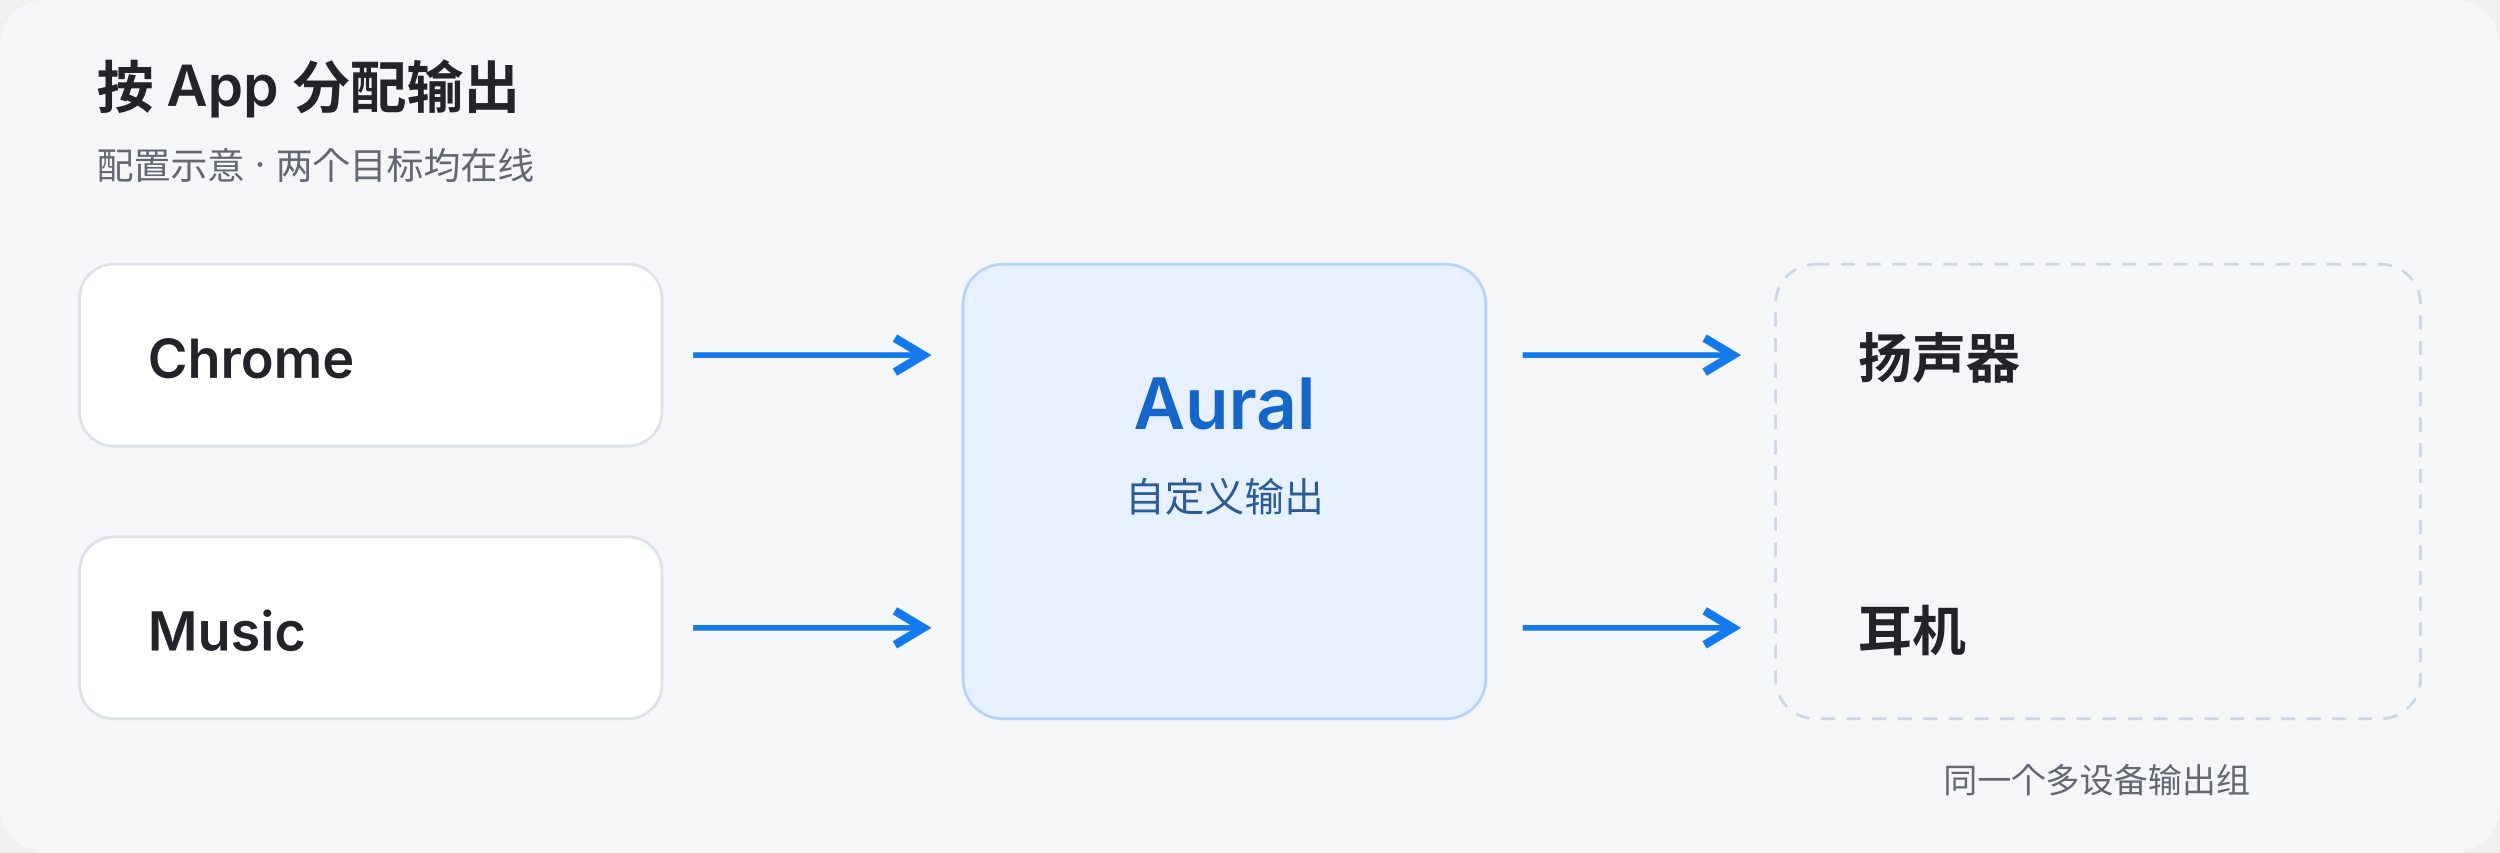
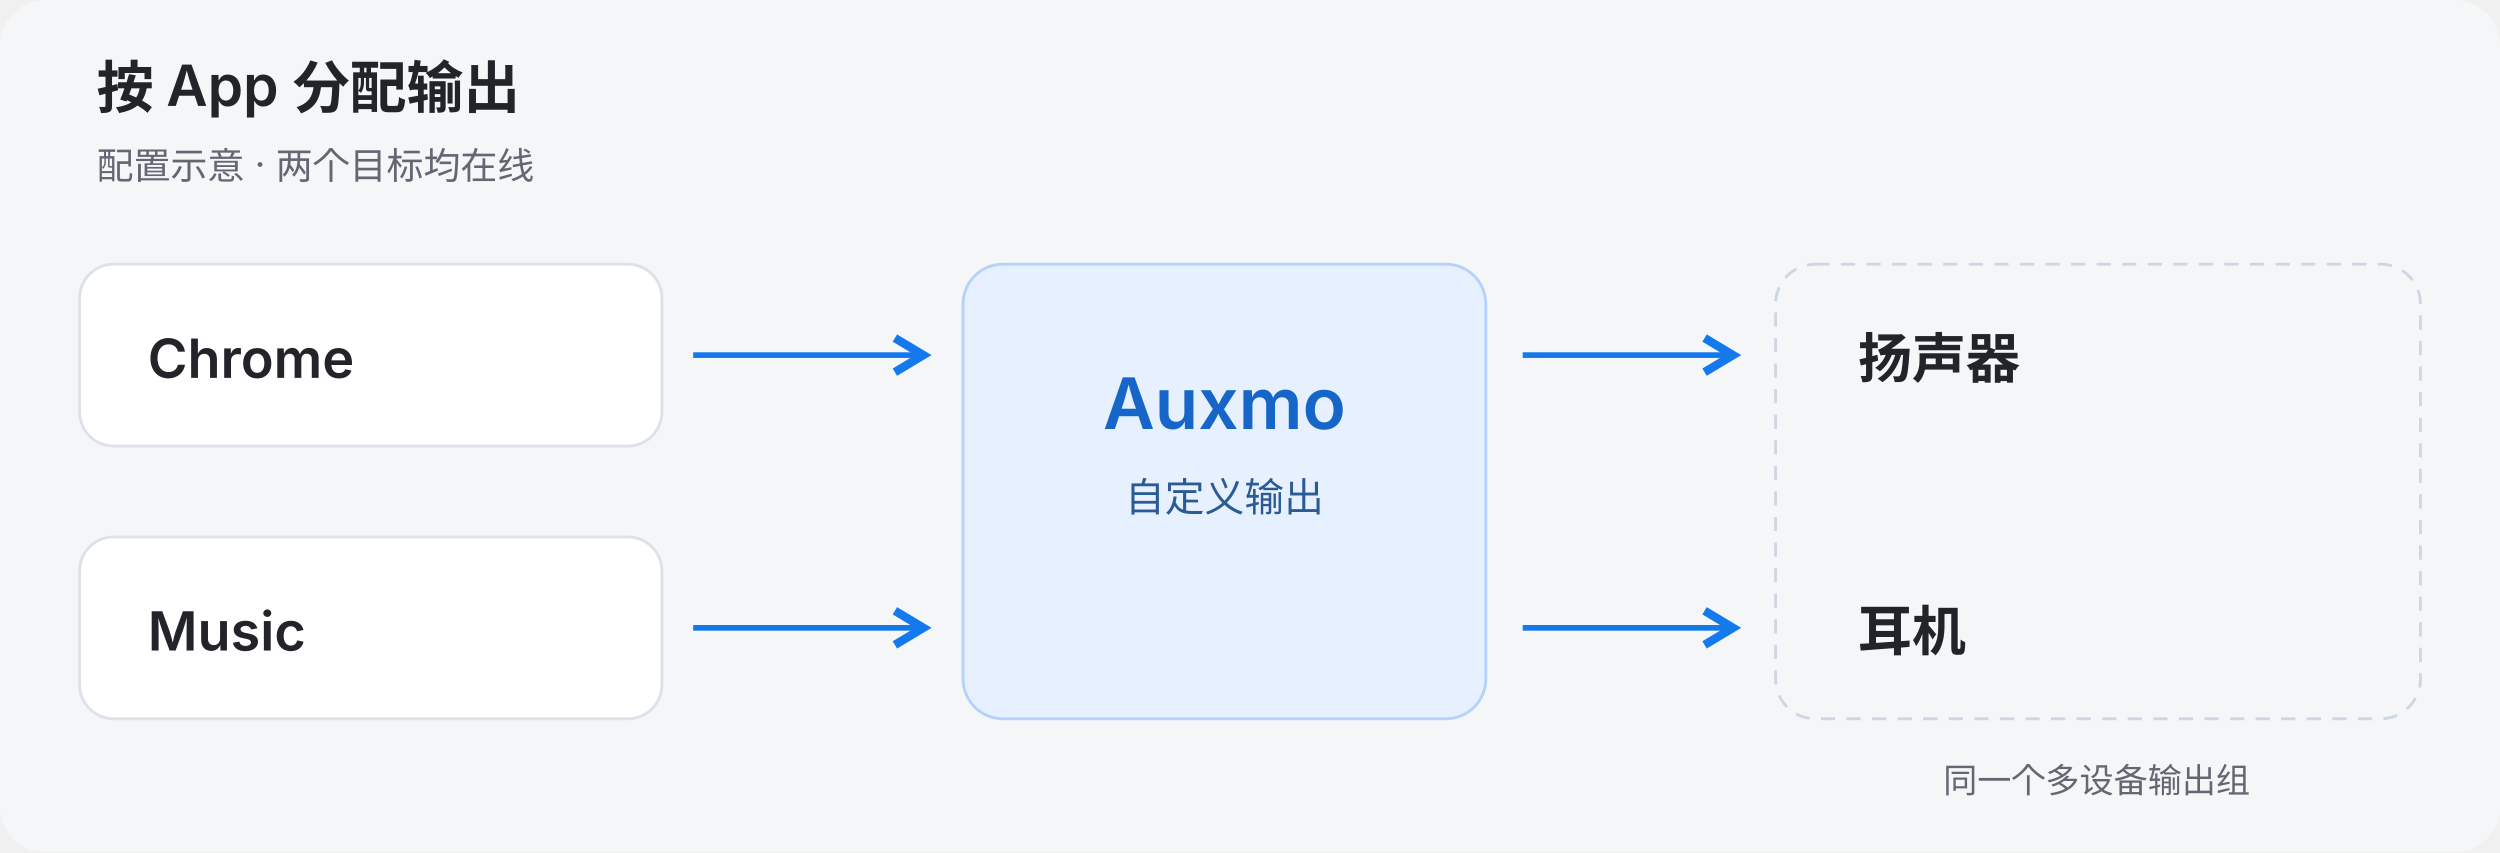
<svg xmlns="http://www.w3.org/2000/svg" width="880" height="300" viewBox="0 0 880 300" role="img" aria-labelledby="title desc">
  <defs>
    <marker id="arrow" markerWidth="8" markerHeight="8" refX="6" refY="4" orient="auto">
      <path d="M1 1L6 4L1 7" fill="none" stroke="#1479ed" stroke-width="1.5" />
    </marker>
  </defs>
  <rect width="880" height="300" rx="16" fill="#f4f6f8" />
  <g font-family="-apple-system,BlinkMacSystemFont,'Segoe UI',sans-serif">
    <text x="34" y="38" font-size="20" font-weight="600" fill="#22242a">按 App 分配输出</text>
    <text x="34" y="63" font-size="13" fill="#626772">配置示意 · 两个目标均在线</text>
    <rect x="28" y="93" width="205" height="64" rx="12" fill="white" stroke="#dde1e8" />
    <rect x="28" y="189" width="205" height="64" rx="12" fill="white" stroke="#dde1e8" />
    <text x="52" y="133" font-size="19" font-weight="600" fill="#22242a">Chrome</text>
    <text x="52" y="229" font-size="19" font-weight="600" fill="#22242a">Music</text>
    <rect x="339" y="93" width="184" height="160" rx="14" fill="#e7f0ff" stroke="#b7d2fa" />
-     <text x="431" y="151" text-anchor="middle" font-size="25" font-weight="600" fill="#1666c9">Aural</text>
+     <text x="431" y="151" text-anchor="middle" font-size="25" font-weight="600" fill="#1666c9">Auxmo</text>
    <text x="431" y="180" text-anchor="middle" font-size="14" fill="#2b5b95">自定义输出</text>
    <rect x="625" y="93" width="227" height="160" rx="14" fill="none" stroke="#cdd7e3" stroke-dasharray="5 4" />
    <text x="738" y="279" text-anchor="middle" font-size="12" fill="#626772">同一个多设备输出组</text>
    <text x="654" y="133" font-size="19" font-weight="600" fill="#22242a">扬声器</text>
    <text x="654" y="229" font-size="19" font-weight="600" fill="#22242a">耳机</text>
    <g stroke="#1479ed" stroke-width="2" fill="none" marker-end="url(#arrow)">
      <path d="M244 125H325" />
      <path d="M244 221H325" />
      <path d="M536 125H610" />
      <path d="M536 221H610" />
    </g>
  </g>
</svg>
